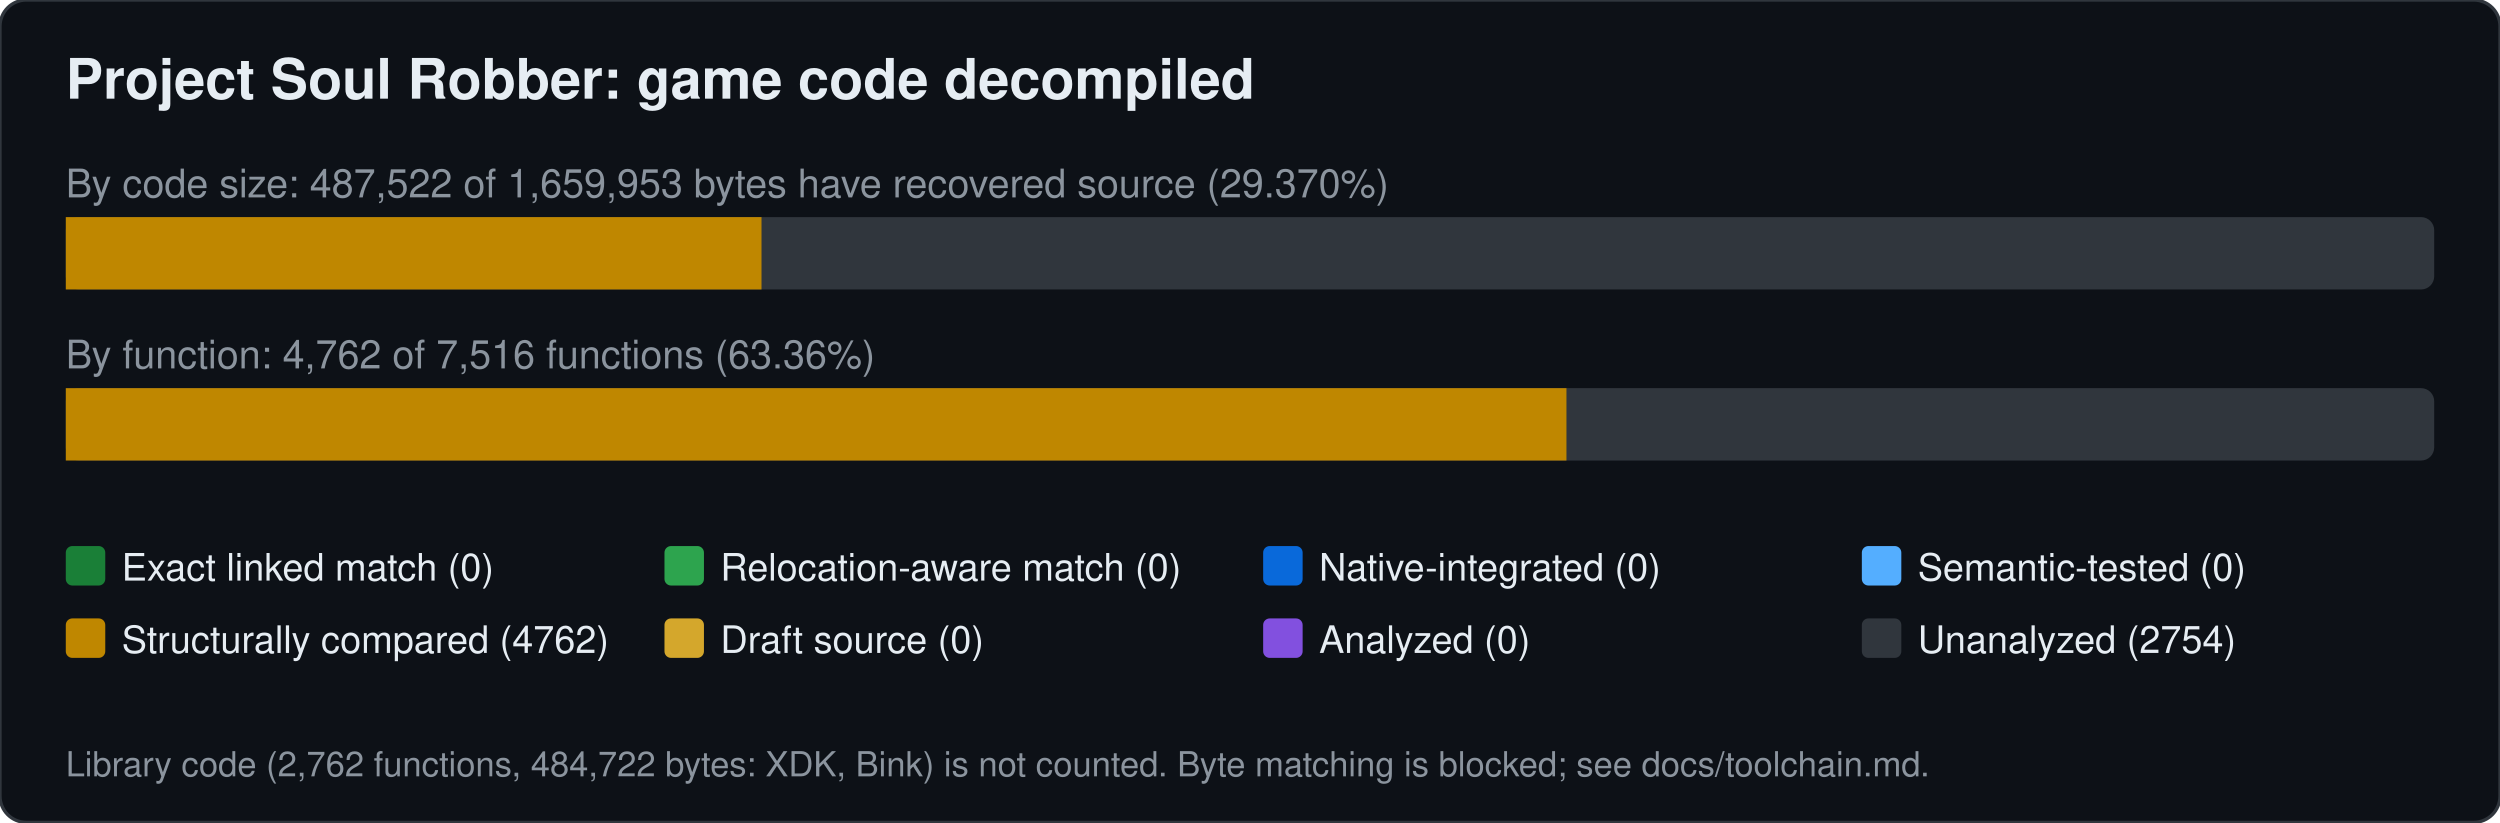
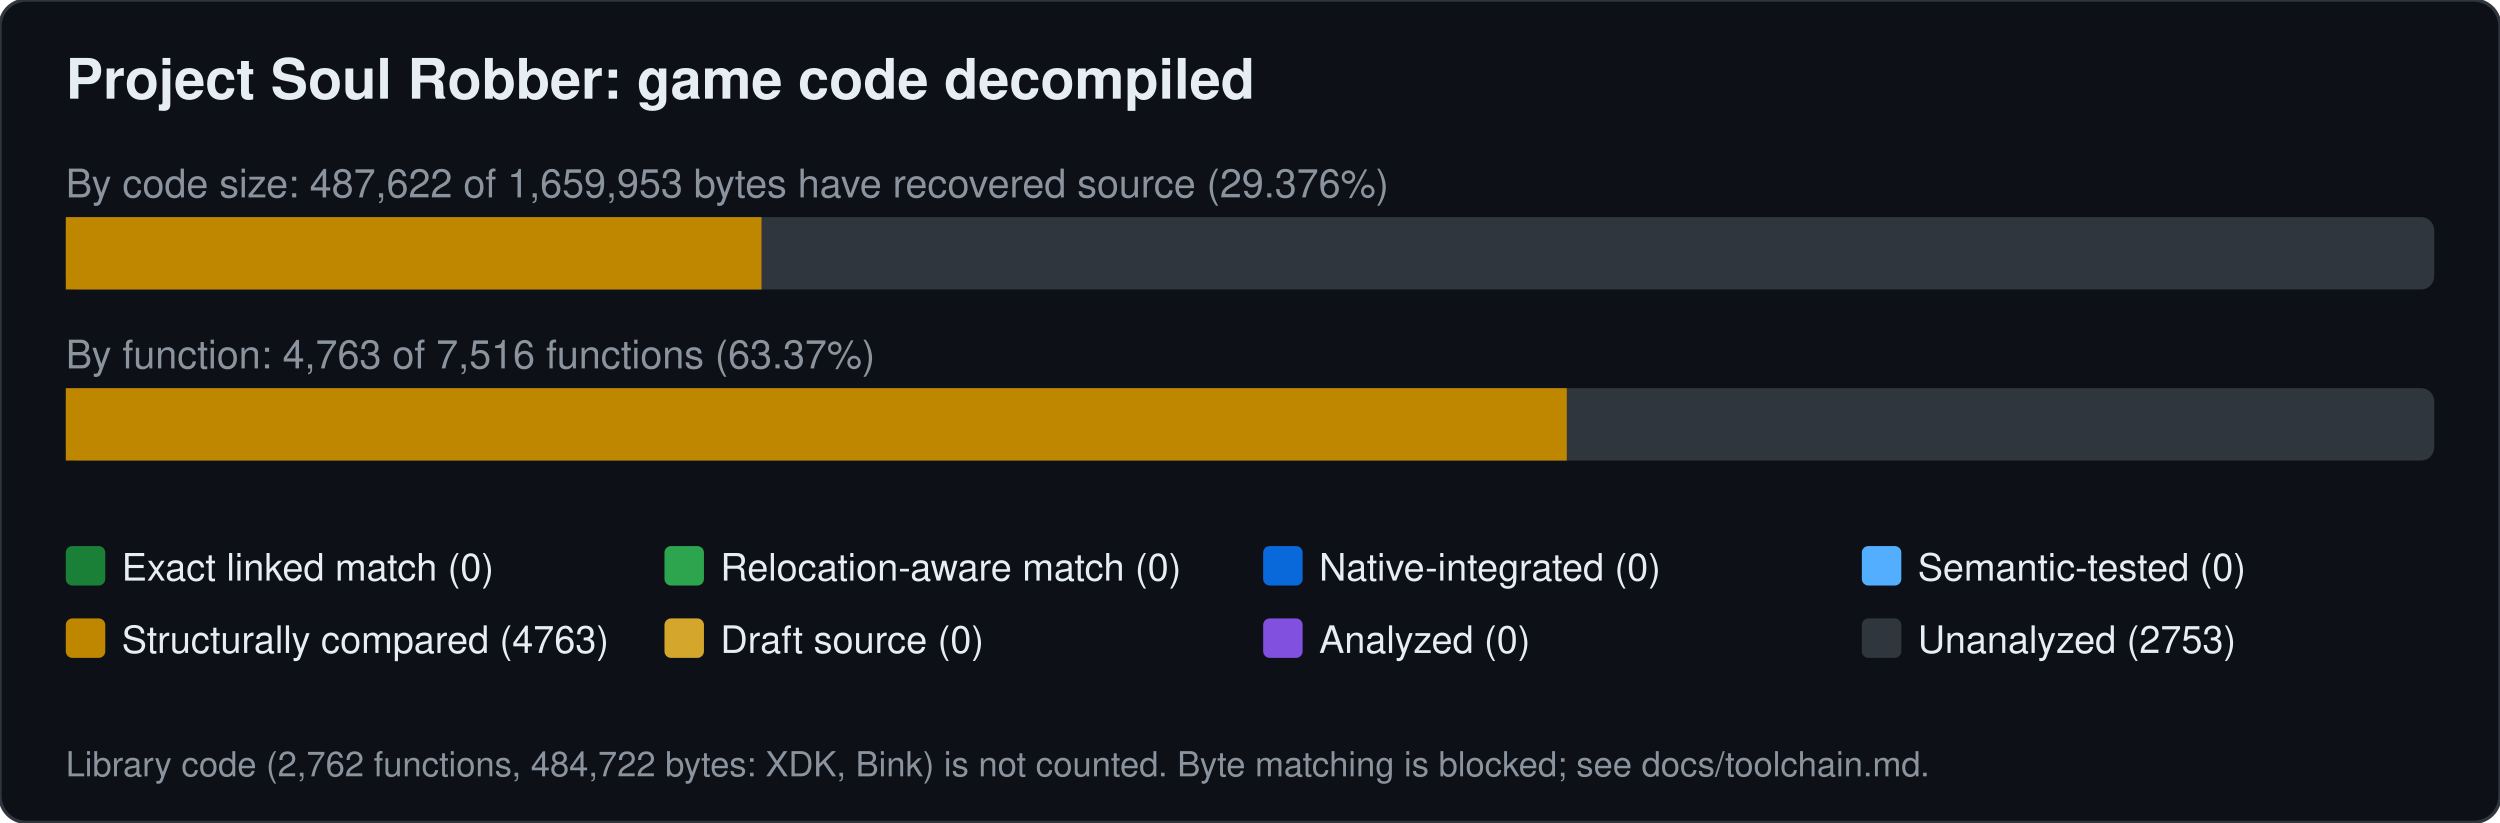
<svg xmlns="http://www.w3.org/2000/svg" width="760" height="250" viewBox="0 0 760 250" font-family="Segoe UI,Helvetica,Arial,sans-serif">
  <rect width="760" height="250" rx="8" fill="#0d1117" stroke="#30363d" />
  <text x="20" y="30" font-size="17" font-weight="600" fill="#e6edf3">Project Soul Robber: game code decompiled</text>
-   <text x="20" y="60" font-size="12" fill="#8b949e">By code size: 487,522 of 1,659,953 bytes have recovered source (29.370%)</text>
+   <text x="20" y="60" font-size="12" fill="#8b949e">By code size: 487,622 of 1,659,953 bytes have recovered source (29.376%)</text>
  <rect x="20" y="66" width="720" height="22" rx="4" fill="#30363d" />
  <rect x="20.0" y="66" width="211.5" height="22" fill="#bf8700" />
-   <text x="20" y="112" font-size="12" fill="#8b949e">By function: 4,762 of 7,516 functions (63.36%)</text>
+   <text x="20" y="112" font-size="12" fill="#8b949e">By function: 4,763 of 7,516 functions (63.37%)</text>
  <rect x="20" y="118" width="720" height="22" rx="4" fill="#30363d" />
-   <rect x="20.0" y="118" width="456.2" height="22" fill="#bf8700" />
+   <rect x="20.0" y="118" width="456.3" height="22" fill="#bf8700" />
  <rect x="20" y="166" width="12" height="12" rx="2" fill="#1a7f37" />
  <text x="37" y="176.5" font-size="11.5" fill="#e6edf3">Exact linked match (0)</text>
  <rect x="202" y="166" width="12" height="12" rx="2" fill="#2da44e" />
  <text x="219" y="176.5" font-size="11.5" fill="#e6edf3">Relocation-aware match (0)</text>
  <rect x="384" y="166" width="12" height="12" rx="2" fill="#0969da" />
  <text x="401" y="176.5" font-size="11.5" fill="#e6edf3">Native-integrated (0)</text>
  <rect x="566" y="166" width="12" height="12" rx="2" fill="#54aeff" />
  <text x="583" y="176.5" font-size="11.5" fill="#e6edf3">Semantic-tested (0)</text>
  <rect x="20" y="188" width="12" height="12" rx="2" fill="#bf8700" />
-   <text x="37" y="198.5" font-size="11.5" fill="#e6edf3">Structurally compared (4762)</text>
+   <text x="37" y="198.5" font-size="11.5" fill="#e6edf3">Structurally compared (4763)</text>
  <rect x="202" y="188" width="12" height="12" rx="2" fill="#d4a72c" />
  <text x="219" y="198.5" font-size="11.5" fill="#e6edf3">Draft source (0)</text>
  <rect x="384" y="188" width="12" height="12" rx="2" fill="#8250df" />
  <text x="401" y="198.5" font-size="11.5" fill="#e6edf3">Analyzed (0)</text>
  <rect x="566" y="188" width="12" height="12" rx="2" fill="#30363d" />
-   <text x="583" y="198.5" font-size="11.5" fill="#e6edf3">Unanalyzed (2754)</text>
+   <text x="583" y="198.5" font-size="11.5" fill="#e6edf3">Unanalyzed (2753)</text>
  <text x="20" y="236" font-size="10.5" fill="#8b949e">Library code (2,762 functions, 484,722 bytes: XDK, Bink) is not counted. Byte matching is blocked; see docs/toolchain.md.</text>
</svg>
